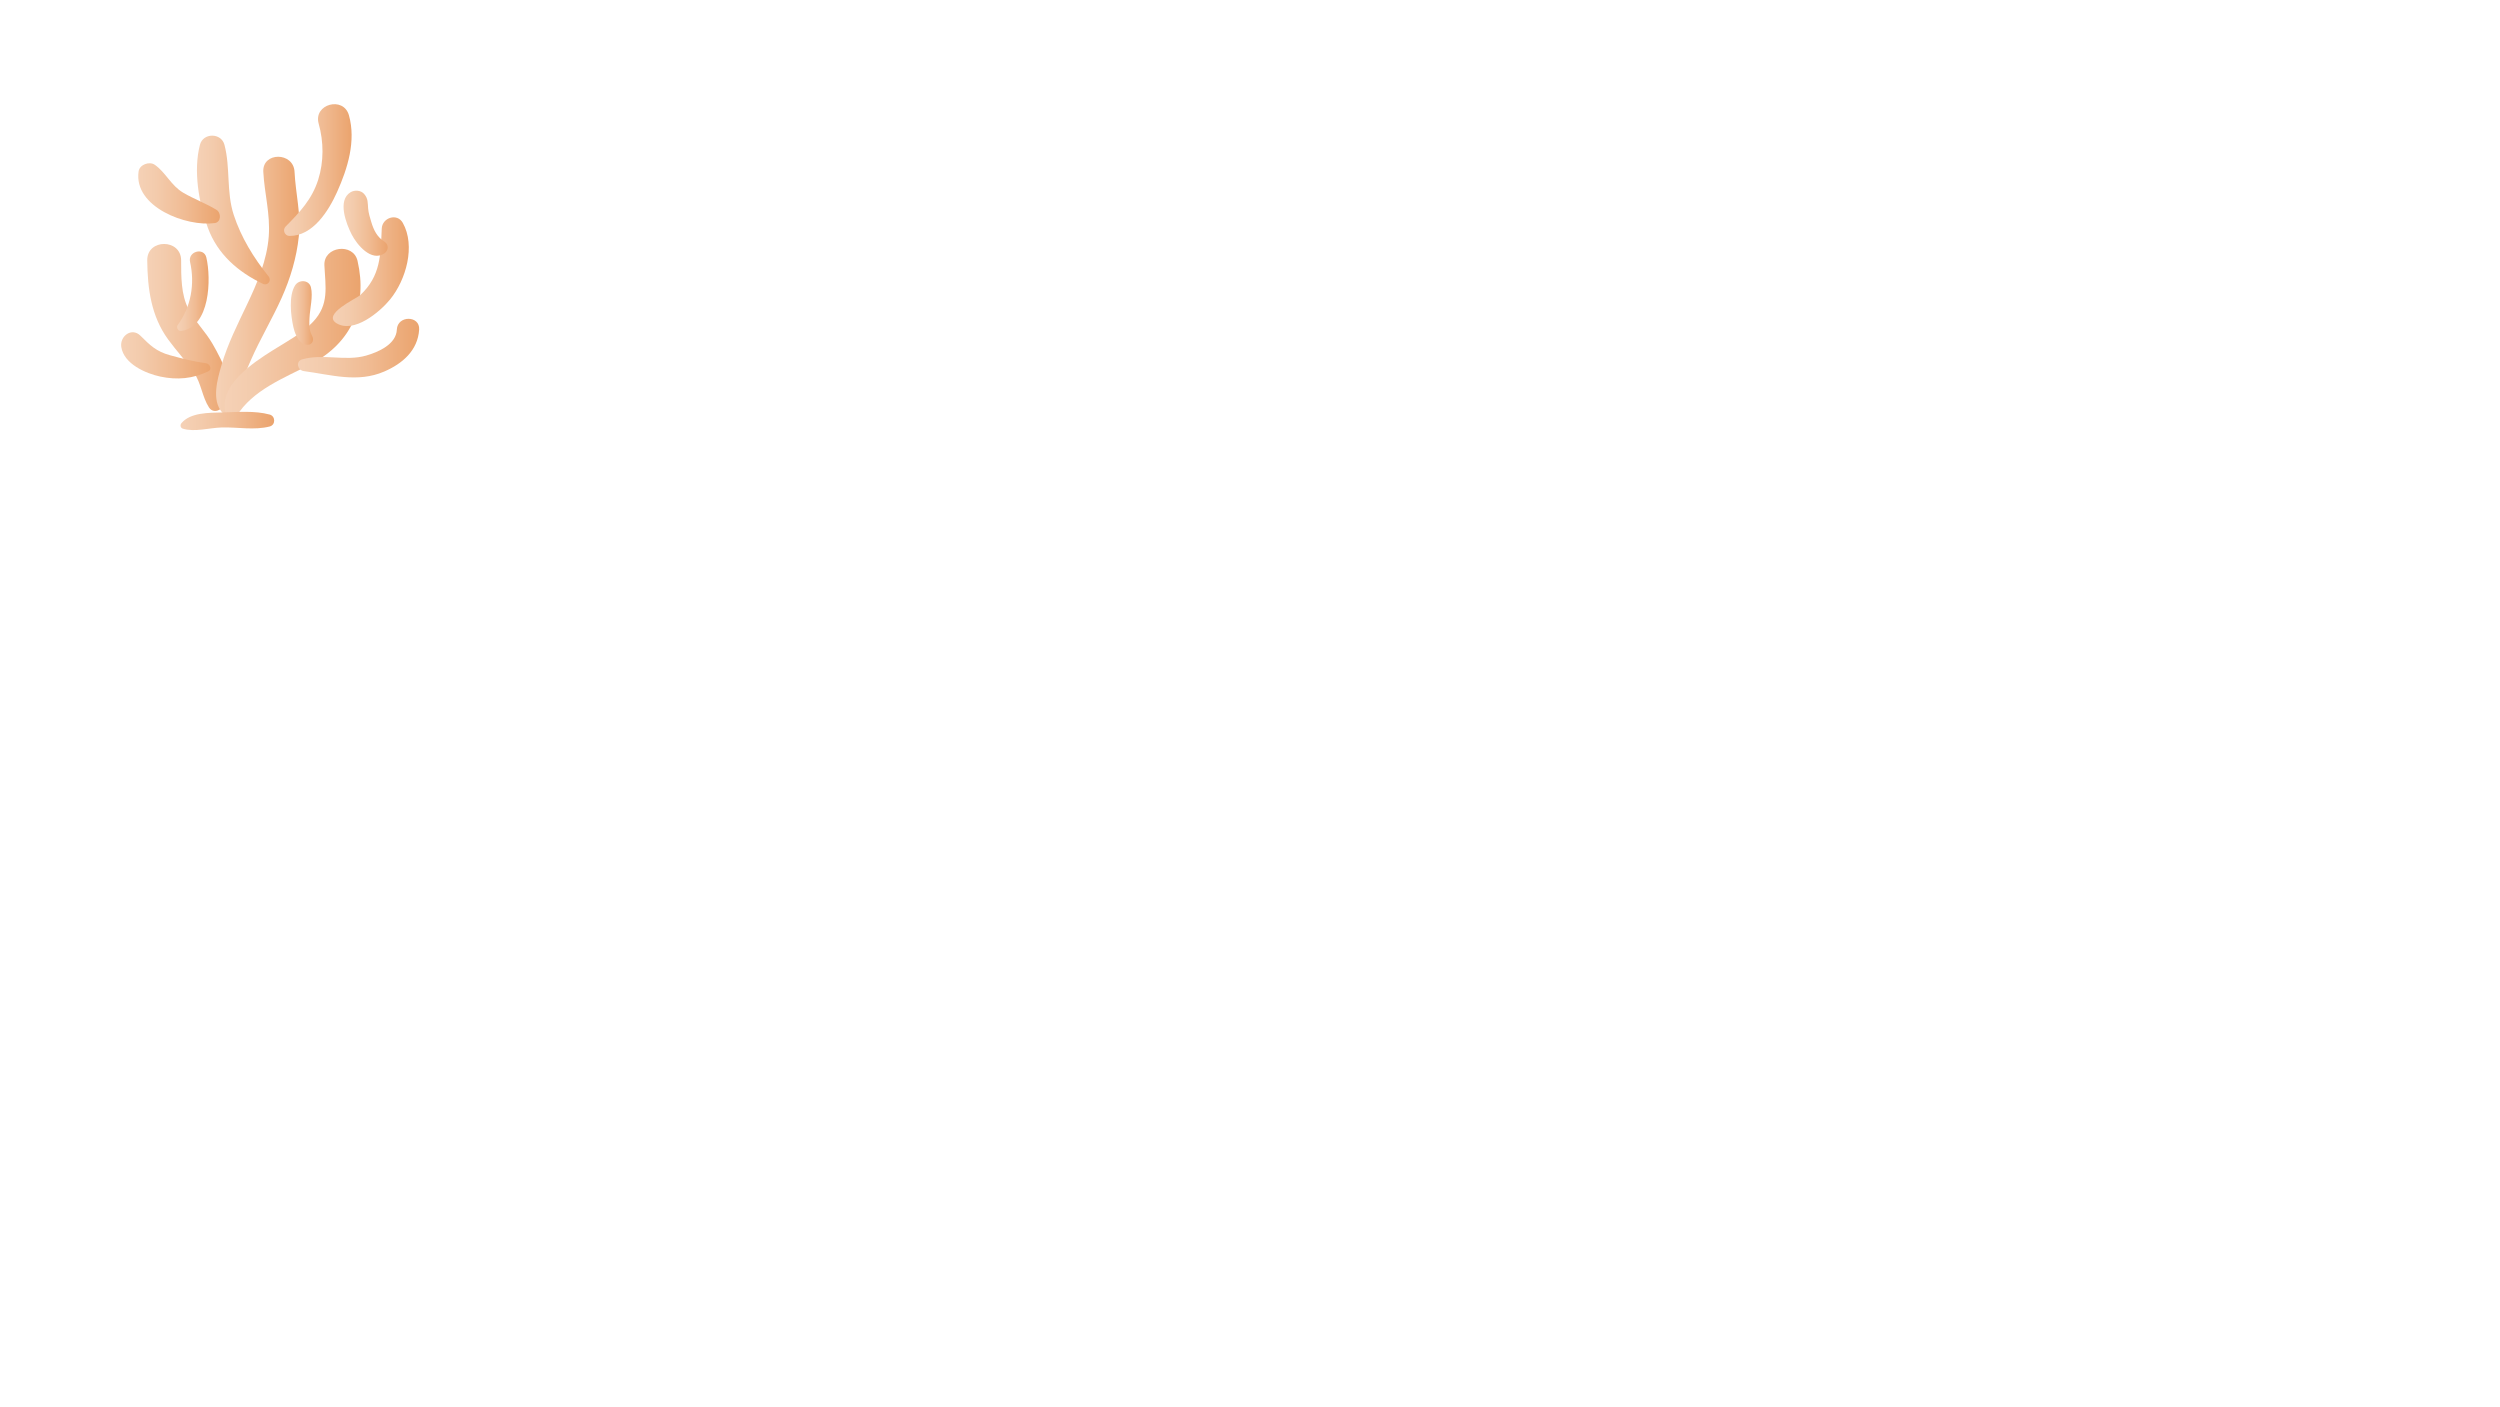
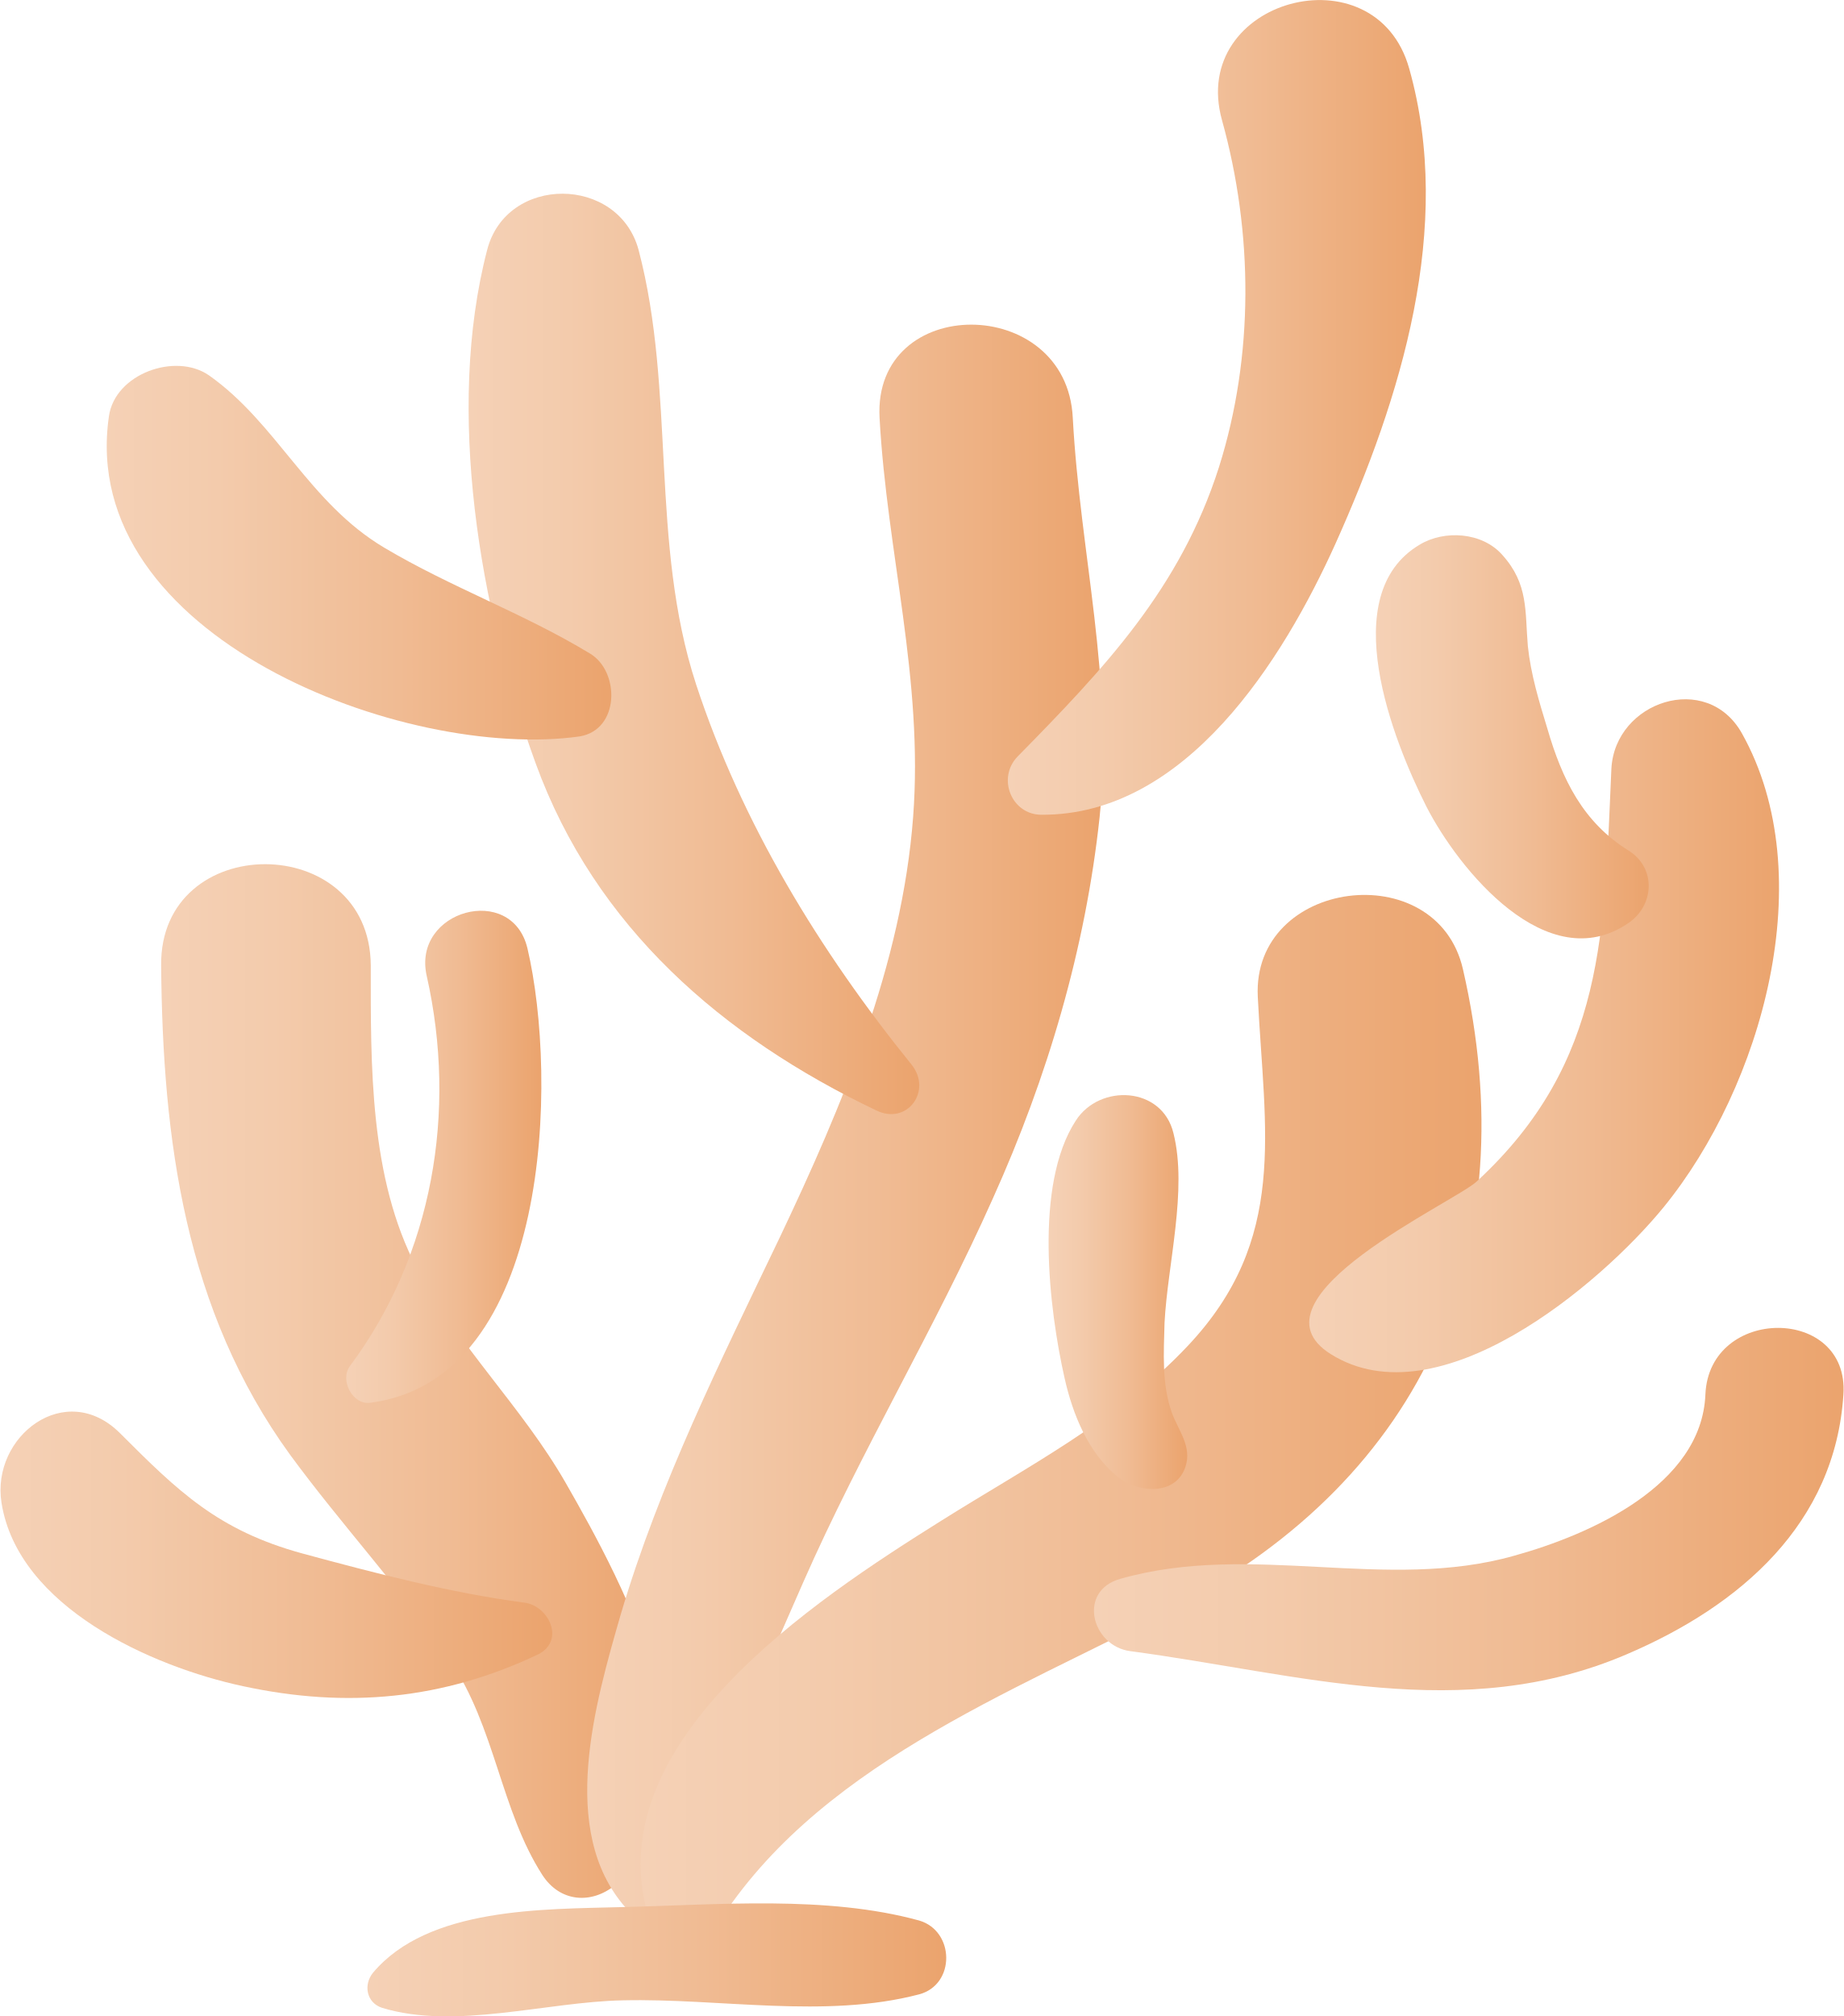
- <svg xmlns="http://www.w3.org/2000/svg" xmlns:xlink="http://www.w3.org/1999/xlink" id="coral" viewBox="0 0 2072.73 1166.38">
-   <defs>
-     <style>.cls-1{fill:url(#light_orange-12);}.cls-2{fill:url(#light_orange-10);}.cls-3{fill:url(#light_orange-11);}.cls-4{fill:url(#light_orange-13);}.cls-5{fill:url(#light_orange-3);}.cls-6{fill:url(#light_orange-2);}.cls-7{fill:url(#light_orange-9);}.cls-8{fill:url(#light_orange-8);}.cls-9{fill:url(#light_orange-6);}.cls-10{fill:url(#light_orange-7);}.cls-11{fill:url(#light_orange-4);}.cls-12{fill:url(#light_orange-5);}.cls-13{fill:url(#light_orange);}</style>
-     <linearGradient id="light_orange" x1="122.07" y1="271.51" x2="190.04" y2="271.51" gradientUnits="userSpaceOnUse">
-       <stop offset="0" stop-color="#f5d1b6" />
-       <stop offset=".22" stop-color="#f3cbac" />
-       <stop offset=".58" stop-color="#f0bb93" />
-       <stop offset=".99" stop-color="#eba46e" />
-     </linearGradient>
-     <linearGradient id="light_orange-2" x1="146.81" y1="241.45" x2="172.95" y2="241.45" xlink:href="#light_orange" />
-     <linearGradient id="light_orange-3" x1="100.43" y1="294.63" x2="174.47" y2="294.63" xlink:href="#light_orange" />
-     <linearGradient id="light_orange-4" x1="179.14" y1="236.72" x2="248.22" y2="236.72" xlink:href="#light_orange" />
-     <linearGradient id="light_orange-5" x1="163.3" y1="174.11" x2="223.69" y2="174.11" xlink:href="#light_orange" />
-     <linearGradient id="light_orange-6" x1="114.62" y1="160.37" x2="182.34" y2="160.37" xlink:href="#light_orange" />
-     <linearGradient id="light_orange-7" x1="235.51" y1="141" x2="291.52" y2="141" xlink:href="#light_orange" />
-     <linearGradient id="light_orange-8" x1="186.21" y1="276.94" x2="298.94" y2="276.94" xlink:href="#light_orange" />
-     <linearGradient id="light_orange-9" x1="275.95" y1="225.25" x2="338.94" y2="225.25" xlink:href="#light_orange" />
-     <linearGradient id="light_orange-10" x1="241.1" y1="259.51" x2="259.54" y2="259.51" xlink:href="#light_orange" />
-     <linearGradient id="light_orange-11" x1="247.03" y1="288.63" x2="347.54" y2="288.63" xlink:href="#light_orange" />
-     <linearGradient id="light_orange-12" x1="284.84" y1="185.08" x2="321.43" y2="185.08" xlink:href="#light_orange" />
-     <linearGradient id="light_orange-13" x1="149.7" y1="349.01" x2="227.32" y2="349.01" xlink:href="#light_orange" />
-   </defs>
-   <path class="cls-13" d="M182.81,339.06c16.2-13,1.19-40.43-6.6-53.97-5.81-10.11-14.35-18.27-19.84-28.67-6.37-12.05-6.16-27.33-6.2-40.56-.05-18.12-28.29-18.12-28.1,0,.25,23.42,3.2,46.21,17.34,65.6,6.87,9.42,14.84,17.85,21.42,27.53,6.07,8.95,6.78,20.07,12.45,28.84,2.29,3.54,6.42,3.73,9.54,1.23h0Z" />
-   <path class="cls-6" d="M150.08,274.42c24.24-3.17,25.1-43.46,20.99-60.93-2.07-8.79-15.48-5.06-13.49,3.72,4.12,18.18,.76,37.41-10.3,52.34-1.38,1.86,.45,5.18,2.79,4.87h0Z" />
-   <path class="cls-5" d="M170.76,301.14c-9.86-1.27-20.25-3.99-29.83-6.61-11.3-3.09-16.58-8.29-24.43-16.14-7.33-7.33-17.31,.39-15.95,9.28,2.15,14.03,20.19,21.97,32.4,24.56,13.94,2.95,26.84,1.79,39.64-4.3,3.67-1.75,1.32-6.38-1.84-6.79h0Z" />
-   <path class="cls-11" d="M192.22,340.96c2.64-5.04,3.31-10.59,5.07-16,2.96-9.08,6.97-17.85,10.8-26.58,7.66-17.49,17.58-33.92,25.39-51.35,7.28-16.24,12.43-33.37,14.27-51.11,1.94-18.65-2.65-35.13-3.55-53.46-.82-16.64-26.8-16.69-25.9,0,.98,18.2,5.89,35,4.52,53.46-1.47,19.81-9.52,38.72-17.95,56.42-7.85,16.49-16.15,32.91-21.26,50.5-3.41,11.75-8.37,28.93,.61,39.16,2.11,2.41,6.53,1.76,7.99-1.03h0Z" />
-   <path class="cls-12" d="M222.66,229.11c-12.29-15.16-22.83-32.41-28.88-50.95-6.21-19.02-2.67-39.17-7.7-58.15-2.66-10.03-17.67-10.08-20.3,0-5.62,21.55-.98,48.17,6.52,68.76,8.03,22.04,25.13,36.73,45.58,46.52,4.15,1.98,7.59-2.69,4.76-6.18h0Z" />
-   <path class="cls-9" d="M179.49,173.97c-8.86-5.41-18.68-8.94-27.63-14.22-10.12-5.97-14.36-16.7-23.53-23.12-4.47-3.13-12.61-.17-13.42,5.46-4.28,29.57,39.81,46.16,63.14,42.86,5.47-.77,5.43-8.55,1.44-10.99h0Z" />
-   <path class="cls-10" d="M240.04,195.62c19.39,.1,32.4-20.83,39.4-36.38,8.81-19.59,15.85-42.36,9.85-63.67-4.54-16.13-29.64-9.27-25.09,6.92,4.25,15.08,4.34,31.55-.38,46.49-5.16,16.32-15.39,27.04-27.01,38.84-2.8,2.84-.77,7.78,3.23,7.8h0Z" />
-   <path class="cls-8" d="M195.9,345.35c13.42-22.16,39.99-32.02,61.87-43.48,33.76-17.68,47.19-48.59,38.66-85.59-3.53-15.34-28.28-12.08-27.48,3.72,.91,18.05,4.08,32.54-9.39,46.8-9.32,9.87-21.66,16.27-33.04,23.41-16.9,10.61-47.04,30.17-38.97,54.04,1.25,3.71,6.22,4.6,8.35,1.09h0Z" />
-   <path class="cls-7" d="M278.87,267.91c14.42,9,36.1-9.28,44.58-19.68,13.21-16.2,21.24-44.36,10.5-63.46-4.74-8.43-17.05-4.29-17.45,4.73-.97,21.77-.7,39.3-17.95,55.28-2.81,2.6-31.7,15.63-19.67,23.13h0Z" />
-   <path class="cls-2" d="M259.3,282.93c.88-2.69-.9-4.83-1.75-7.22-1.37-3.85-1.15-8.07-.97-12.08,.36-7.77,3.06-17.8,1.23-25.37-1.53-6.3-9.88-6.72-13.11-1.71-5.55,8.62-3.58,25.16-1.49,34.54,1.09,4.9,3.16,10.06,7.16,13.26,2.64,2.11,7.64,2.48,8.92-1.41h0Z" />
-   <path class="cls-3" d="M251.93,307.69c22.65,3.01,44.46,9.91,66.6,.36,15.16-6.54,27.87-17.47,28.99-34.8,.76-11.87-18.02-11.93-18.5,0-.5,12.25-15.52,18.75-25.63,21.61-17.18,4.87-35.24-1.89-52.78,3.06-5.82,1.64-3.93,9.07,1.32,9.77h0Z" />
-   <path class="cls-1" d="M318.72,200.35c-6.08-3.83-8.88-9.51-10.93-16.38-1.08-3.62-2.24-7.23-2.57-11-.42-4.73,.1-8.27-3.36-12.2-2.7-3.06-7.76-3.44-11.14-1.44-11.29,6.69-3.65,26.24,.86,35.08,4.28,8.38,16.25,23.06,27.15,15.63,3.5-2.39,3.72-7.34,0-9.69h0Z" />
-   <path class="cls-4" d="M151.67,355.43c9.81,2.99,22.02-.76,32.26-1.03,12.99-.34,27.1,2.48,39.73-.82,4.93-1.29,4.83-8.51,0-9.85-12.38-3.42-26.95-2.07-39.73-1.76-10.74,.26-26.05,0-33.48,8.84-1.33,1.59-.89,3.98,1.22,4.62h0Z" />
+ <svg xmlns="http://www.w3.org/2000/svg" version="1.1" id="coral" x="0px" y="0px" viewBox="0 0 247.1 270.2" style="enable-background:new 0 0 247.1 270.2;" xml:space="preserve">
+   <style type="text/css">
+ 	.st0{fill:url(#SVGID_1_);}
+ 	.st1{fill:url(#SVGID_00000176027016234483697080000008712301543887818131_);}
+ 	.st2{fill:url(#SVGID_00000115513508552810177670000007686516077330644894_);}
+ 	.st3{fill:url(#SVGID_00000021100897564071498560000017498967780931122338_);}
+ 	.st4{fill:url(#SVGID_00000078004430748473387850000007181949322260869819_);}
+ 	.st5{fill:url(#SVGID_00000016059303610425257190000012898438484926688410_);}
+ 	.st6{fill:url(#SVGID_00000033365046292052296400000005309475743878587826_);}
+ 	.st7{fill:url(#SVGID_00000022559830878870144390000014235881703351323829_);}
+ 	.st8{fill:url(#SVGID_00000098925972351664170000000005872123667559694995_);}
+ 	.st9{fill:url(#SVGID_00000154407064249972491720000013062015044766883255_);}
+ 	.st10{fill:url(#SVGID_00000168830199398388947130000002935555052603702927_);}
+ 	.st11{fill:url(#SVGID_00000112629925362434406800000009752052754152339894_);}
+ 	.st12{fill:url(#SVGID_00000093896933471388951130000004014357412296774812_);}
+ </style>
+   <linearGradient id="SVGID_1_" gradientUnits="userSpaceOnUse" x1="21.645" y1="808.12" x2="89.61" y2="808.12" gradientTransform="matrix(1 0 0 -1 0 993.2506)">
+     <stop offset="0" style="stop-color:#F5D1B6" />
+     <stop offset="0.22" style="stop-color:#F3CBAC" />
+     <stop offset="0.58" style="stop-color:#F0BB93" />
+     <stop offset="0.99" style="stop-color:#EBA46E" />
+   </linearGradient>
+   <path class="st0" d="M82.4,252.7c16.2-13,1.2-40.4-6.6-54C70,188.6,61.4,180.4,55.9,170c-6.4-12.1-6.2-27.3-6.2-40.6  c-0.1-18.1-28.3-18.1-28.1,0c0.2,23.4,3.2,46.2,17.3,65.6c6.9,9.4,14.8,17.9,21.4,27.5c6.1,9,6.8,20.1,12.4,28.8  C75.1,255,79.3,255.2,82.4,252.7L82.4,252.7L82.4,252.7z" />
+   <linearGradient id="SVGID_00000121246430728177943930000014302700599019344536_" gradientUnits="userSpaceOnUse" x1="46.379" y1="838.168" x2="72.526" y2="838.168" gradientTransform="matrix(1 0 0 -1 0 993.2506)">
+     <stop offset="0" style="stop-color:#F5D1B6" />
+     <stop offset="0.22" style="stop-color:#F3CBAC" />
+     <stop offset="0.58" style="stop-color:#F0BB93" />
+     <stop offset="0.99" style="stop-color:#EBA46E" />
+   </linearGradient>
+   <path style="fill:url(#SVGID_00000121246430728177943930000014302700599019344536_);" d="M49.7,188c24.2-3.2,25.1-43.5,21-60.9  c-2.1-8.8-15.5-5.1-13.5,3.7c4.1,18.2,0.8,37.4-10.3,52.3C45.5,185,47.3,188.4,49.7,188L49.7,188L49.7,188z" />
+   <linearGradient id="SVGID_00000018952119961084446280000009663137331316410520_" gradientUnits="userSpaceOnUse" x1="0" y1="785" x2="74.032" y2="785" gradientTransform="matrix(1 0 0 -1 0 993.2506)">
+     <stop offset="0" style="stop-color:#F5D1B6" />
+     <stop offset="0.22" style="stop-color:#F3CBAC" />
+     <stop offset="0.58" style="stop-color:#F0BB93" />
+     <stop offset="0.99" style="stop-color:#EBA46E" />
+   </linearGradient>
+   <path style="fill:url(#SVGID_00000018952119961084446280000009663137331316410520_);" d="M70.3,214.8c-9.9-1.3-20.2-4-29.8-6.6  c-11.3-3.1-16.6-8.3-24.4-16.1c-7.3-7.3-17.3,0.4-15.9,9.3c2.2,14,20.2,22,32.4,24.6c13.9,3,26.8,1.8,39.6-4.3  C75.8,219.8,73.5,215.2,70.3,214.8L70.3,214.8L70.3,214.8z" />
+   <linearGradient id="SVGID_00000099647359720564472160000005525816683243217341_" gradientUnits="userSpaceOnUse" x1="78.71" y1="842.902" x2="147.799" y2="842.902" gradientTransform="matrix(1 0 0 -1 0 993.2506)">
+     <stop offset="0" style="stop-color:#F5D1B6" />
+     <stop offset="0.22" style="stop-color:#F3CBAC" />
+     <stop offset="0.58" style="stop-color:#F0BB93" />
+     <stop offset="0.99" style="stop-color:#EBA46E" />
+   </linearGradient>
+   <path style="fill:url(#SVGID_00000099647359720564472160000005525816683243217341_);" d="M91.8,254.6c2.6-5,3.3-10.6,5.1-16  c3-9.1,7-17.9,10.8-26.6c7.7-17.5,17.6-33.9,25.4-51.4c7.3-16.2,12.4-33.4,14.3-51.1c1.9-18.6-2.6-35.1-3.6-53.5  c-0.8-16.6-26.8-16.7-25.9,0c1,18.2,5.9,35,4.5,53.5c-1.5,19.8-9.5,38.7-17.9,56.4c-7.9,16.5-16.1,32.9-21.3,50.5  c-3.4,11.8-8.4,28.9,0.6,39.2C85.9,258,90.3,257.4,91.8,254.6L91.8,254.6L91.8,254.6z" />
+   <linearGradient id="SVGID_00000049192014269095051690000001339365178671975823_" gradientUnits="userSpaceOnUse" x1="62.866" y1="905.51" x2="123.25" y2="905.51" gradientTransform="matrix(1 0 0 -1 0 993.2506)">
+     <stop offset="0" style="stop-color:#F5D1B6" />
+     <stop offset="0.22" style="stop-color:#F3CBAC" />
+     <stop offset="0.58" style="stop-color:#F0BB93" />
+     <stop offset="0.99" style="stop-color:#EBA46E" />
+   </linearGradient>
+   <path style="fill:url(#SVGID_00000049192014269095051690000001339365178671975823_);" d="M122.2,142.7c-12.3-15.2-22.8-32.4-28.9-51  c-6.2-19-2.7-39.2-7.7-58.2c-2.7-10-17.7-10.1-20.3,0c-5.6,21.5-1,48.2,6.5,68.8c8,22,25.1,36.7,45.6,46.5  C121.6,150.9,125,146.2,122.2,142.7L122.2,142.7L122.2,142.7z" />
+   <linearGradient id="SVGID_00000161590041407508165080000008543905568026527158_" gradientUnits="userSpaceOnUse" x1="14.195" y1="919.264" x2="81.912" y2="919.264" gradientTransform="matrix(1 0 0 -1 0 993.2506)">
+     <stop offset="0" style="stop-color:#F5D1B6" />
+     <stop offset="0.22" style="stop-color:#F3CBAC" />
+     <stop offset="0.58" style="stop-color:#F0BB93" />
+     <stop offset="0.99" style="stop-color:#EBA46E" />
+   </linearGradient>
+   <path style="fill:url(#SVGID_00000161590041407508165080000008543905568026527158_);" d="M79.1,87.6c-8.9-5.4-18.7-8.9-27.6-14.2  c-10.1-6-14.4-16.7-23.5-23.1c-4.5-3.1-12.6-0.2-13.4,5.5c-4.3,29.6,39.8,46.2,63.1,42.9C83.1,97.8,83.1,90,79.1,87.6L79.1,87.6  L79.1,87.6z" />
+   <linearGradient id="SVGID_00000112622281777695673560000007542408269712819332_" gradientUnits="userSpaceOnUse" x1="135.088" y1="938.628" x2="191.099" y2="938.628" gradientTransform="matrix(1 0 0 -1 0 993.2506)">
+     <stop offset="0" style="stop-color:#F5D1B6" />
+     <stop offset="0.22" style="stop-color:#F3CBAC" />
+     <stop offset="0.58" style="stop-color:#F0BB93" />
+     <stop offset="0.99" style="stop-color:#EBA46E" />
+   </linearGradient>
+   <path style="fill:url(#SVGID_00000112622281777695673560000007542408269712819332_);" d="M139.6,109.2C159,109.3,172,88.4,179,72.9  c8.8-19.6,15.9-42.4,9.9-63.7c-4.5-16.1-29.6-9.3-25.1,6.9c4.2,15.1,4.3,31.6-0.4,46.5c-5.2,16.3-15.4,27-27,38.8  C133.6,104.3,135.6,109.2,139.6,109.2L139.6,109.2L139.6,109.2z" />
+   <linearGradient id="SVGID_00000129920311303180917030000010930075592114233489_" gradientUnits="userSpaceOnUse" x1="85.779" y1="802.69" x2="198.503" y2="802.69" gradientTransform="matrix(1 0 0 -1 0 993.2506)">
+     <stop offset="0" style="stop-color:#F5D1B6" />
+     <stop offset="0.22" style="stop-color:#F3CBAC" />
+     <stop offset="0.58" style="stop-color:#F0BB93" />
+     <stop offset="0.99" style="stop-color:#EBA46E" />
+   </linearGradient>
+   <path style="fill:url(#SVGID_00000129920311303180917030000010930075592114233489_);" d="M95.5,259c13.4-22.2,40-32,61.9-43.5  c33.8-17.7,47.2-48.6,38.7-85.6c-3.5-15.3-28.3-12.1-27.5,3.7c0.9,18.1,4.1,32.5-9.4,46.8c-9.3,9.9-21.7,16.3-33,23.4  c-16.9,10.6-47,30.2-39,54C88.4,261.6,93.3,262.5,95.5,259L95.5,259L95.5,259z" />
+   <linearGradient id="SVGID_00000019662005340245608640000009327407695990121624_" gradientUnits="userSpaceOnUse" x1="175.539" y1="854.37" x2="238.516" y2="854.37" gradientTransform="matrix(1 0 0 -1 0 993.2506)">
+     <stop offset="0" style="stop-color:#F5D1B6" />
+     <stop offset="0.22" style="stop-color:#F3CBAC" />
+     <stop offset="0.58" style="stop-color:#F0BB93" />
+     <stop offset="0.99" style="stop-color:#EBA46E" />
+   </linearGradient>
+   <path style="fill:url(#SVGID_00000019662005340245608640000009327407695990121624_);" d="M178.4,181.5c14.4,9,36.1-9.3,44.6-19.7  c13.2-16.2,21.2-44.4,10.5-63.5c-4.7-8.4-17-4.3-17.5,4.7c-1,21.8-0.7,39.3-18,55.3C195.3,161,166.4,174,178.4,181.5L178.4,181.5  L178.4,181.5z" />
+   <linearGradient id="SVGID_00000175300232806621000540000017701911405758398888_" gradientUnits="userSpaceOnUse" x1="140.663" y1="820.106" x2="159.114" y2="820.106" gradientTransform="matrix(1 0 0 -1 0 993.2506)">
+     <stop offset="0" style="stop-color:#F5D1B6" />
+     <stop offset="0.22" style="stop-color:#F3CBAC" />
+     <stop offset="0.58" style="stop-color:#F0BB93" />
+     <stop offset="0.99" style="stop-color:#EBA46E" />
+   </linearGradient>
+   <path style="fill:url(#SVGID_00000175300232806621000540000017701911405758398888_);" d="M158.9,196.6c0.9-2.7-0.9-4.8-1.8-7.2  c-1.4-3.9-1.1-8.1-1-12.1c0.4-7.8,3.1-17.8,1.2-25.4c-1.5-6.3-9.9-6.7-13.1-1.7c-5.6,8.6-3.6,25.2-1.5,34.5  c1.1,4.9,3.2,10.1,7.2,13.3C152.6,200.1,157.6,200.5,158.9,196.6L158.9,196.6L158.9,196.6z" />
+   <linearGradient id="SVGID_00000149377750332103151120000007263513505305113221_" gradientUnits="userSpaceOnUse" x1="146.609" y1="790.999" x2="247.118" y2="790.999" gradientTransform="matrix(1 0 0 -1 0 993.2506)">
+     <stop offset="0" style="stop-color:#F5D1B6" />
+     <stop offset="0.22" style="stop-color:#F3CBAC" />
+     <stop offset="0.58" style="stop-color:#F0BB93" />
+     <stop offset="0.99" style="stop-color:#EBA46E" />
+   </linearGradient>
+   <path style="fill:url(#SVGID_00000149377750332103151120000007263513505305113221_);" d="M151.5,221.3c22.6,3,44.5,9.9,66.6,0.4  c15.2-6.5,27.9-17.5,29-34.8c0.8-11.9-18-11.9-18.5,0c-0.5,12.2-15.5,18.8-25.6,21.6c-17.2,4.9-35.2-1.9-52.8,3.1  C144.4,213.2,146.3,220.6,151.5,221.3L151.5,221.3L151.5,221.3z" />
+   <linearGradient id="SVGID_00000022545427383892595410000012044804930673517459_" gradientUnits="userSpaceOnUse" x1="184.414" y1="894.542" x2="221.014" y2="894.542" gradientTransform="matrix(1 0 0 -1 0 993.2506)">
+     <stop offset="0" style="stop-color:#F5D1B6" />
+     <stop offset="0.22" style="stop-color:#F3CBAC" />
+     <stop offset="0.58" style="stop-color:#F0BB93" />
+     <stop offset="0.99" style="stop-color:#EBA46E" />
+   </linearGradient>
+   <path style="fill:url(#SVGID_00000022545427383892595410000012044804930673517459_);" d="M218.3,114c-6.1-3.8-8.9-9.5-10.9-16.4  c-1.1-3.6-2.2-7.2-2.6-11c-0.4-4.7,0.1-8.3-3.4-12.2c-2.7-3.1-7.8-3.4-11.1-1.4c-11.3,6.7-3.6,26.2,0.9,35.1  c4.3,8.4,16.2,23.1,27.1,15.6C221.8,121.3,222,116.3,218.3,114L218.3,114L218.3,114z" />
+   <linearGradient id="SVGID_00000102510689545457904410000002407947730874773910_" gradientUnits="userSpaceOnUse" x1="49.271" y1="730.611" x2="126.896" y2="730.611" gradientTransform="matrix(1 0 0 -1 0 993.2506)">
+     <stop offset="0" style="stop-color:#F5D1B6" />
+     <stop offset="0.22" style="stop-color:#F3CBAC" />
+     <stop offset="0.58" style="stop-color:#F0BB93" />
+     <stop offset="0.99" style="stop-color:#EBA46E" />
+   </linearGradient>
+   <path style="fill:url(#SVGID_00000102510689545457904410000002407947730874773910_);" d="M51.2,269.1c9.8,3,22-0.8,32.3-1  c13-0.3,27.1,2.5,39.7-0.8c4.9-1.3,4.8-8.5,0-9.9c-12.4-3.4-26.9-2.1-39.7-1.8c-10.7,0.3-26.1,0-33.5,8.8  C48.7,266,49.1,268.4,51.2,269.1L51.2,269.1L51.2,269.1z" />
</svg>
